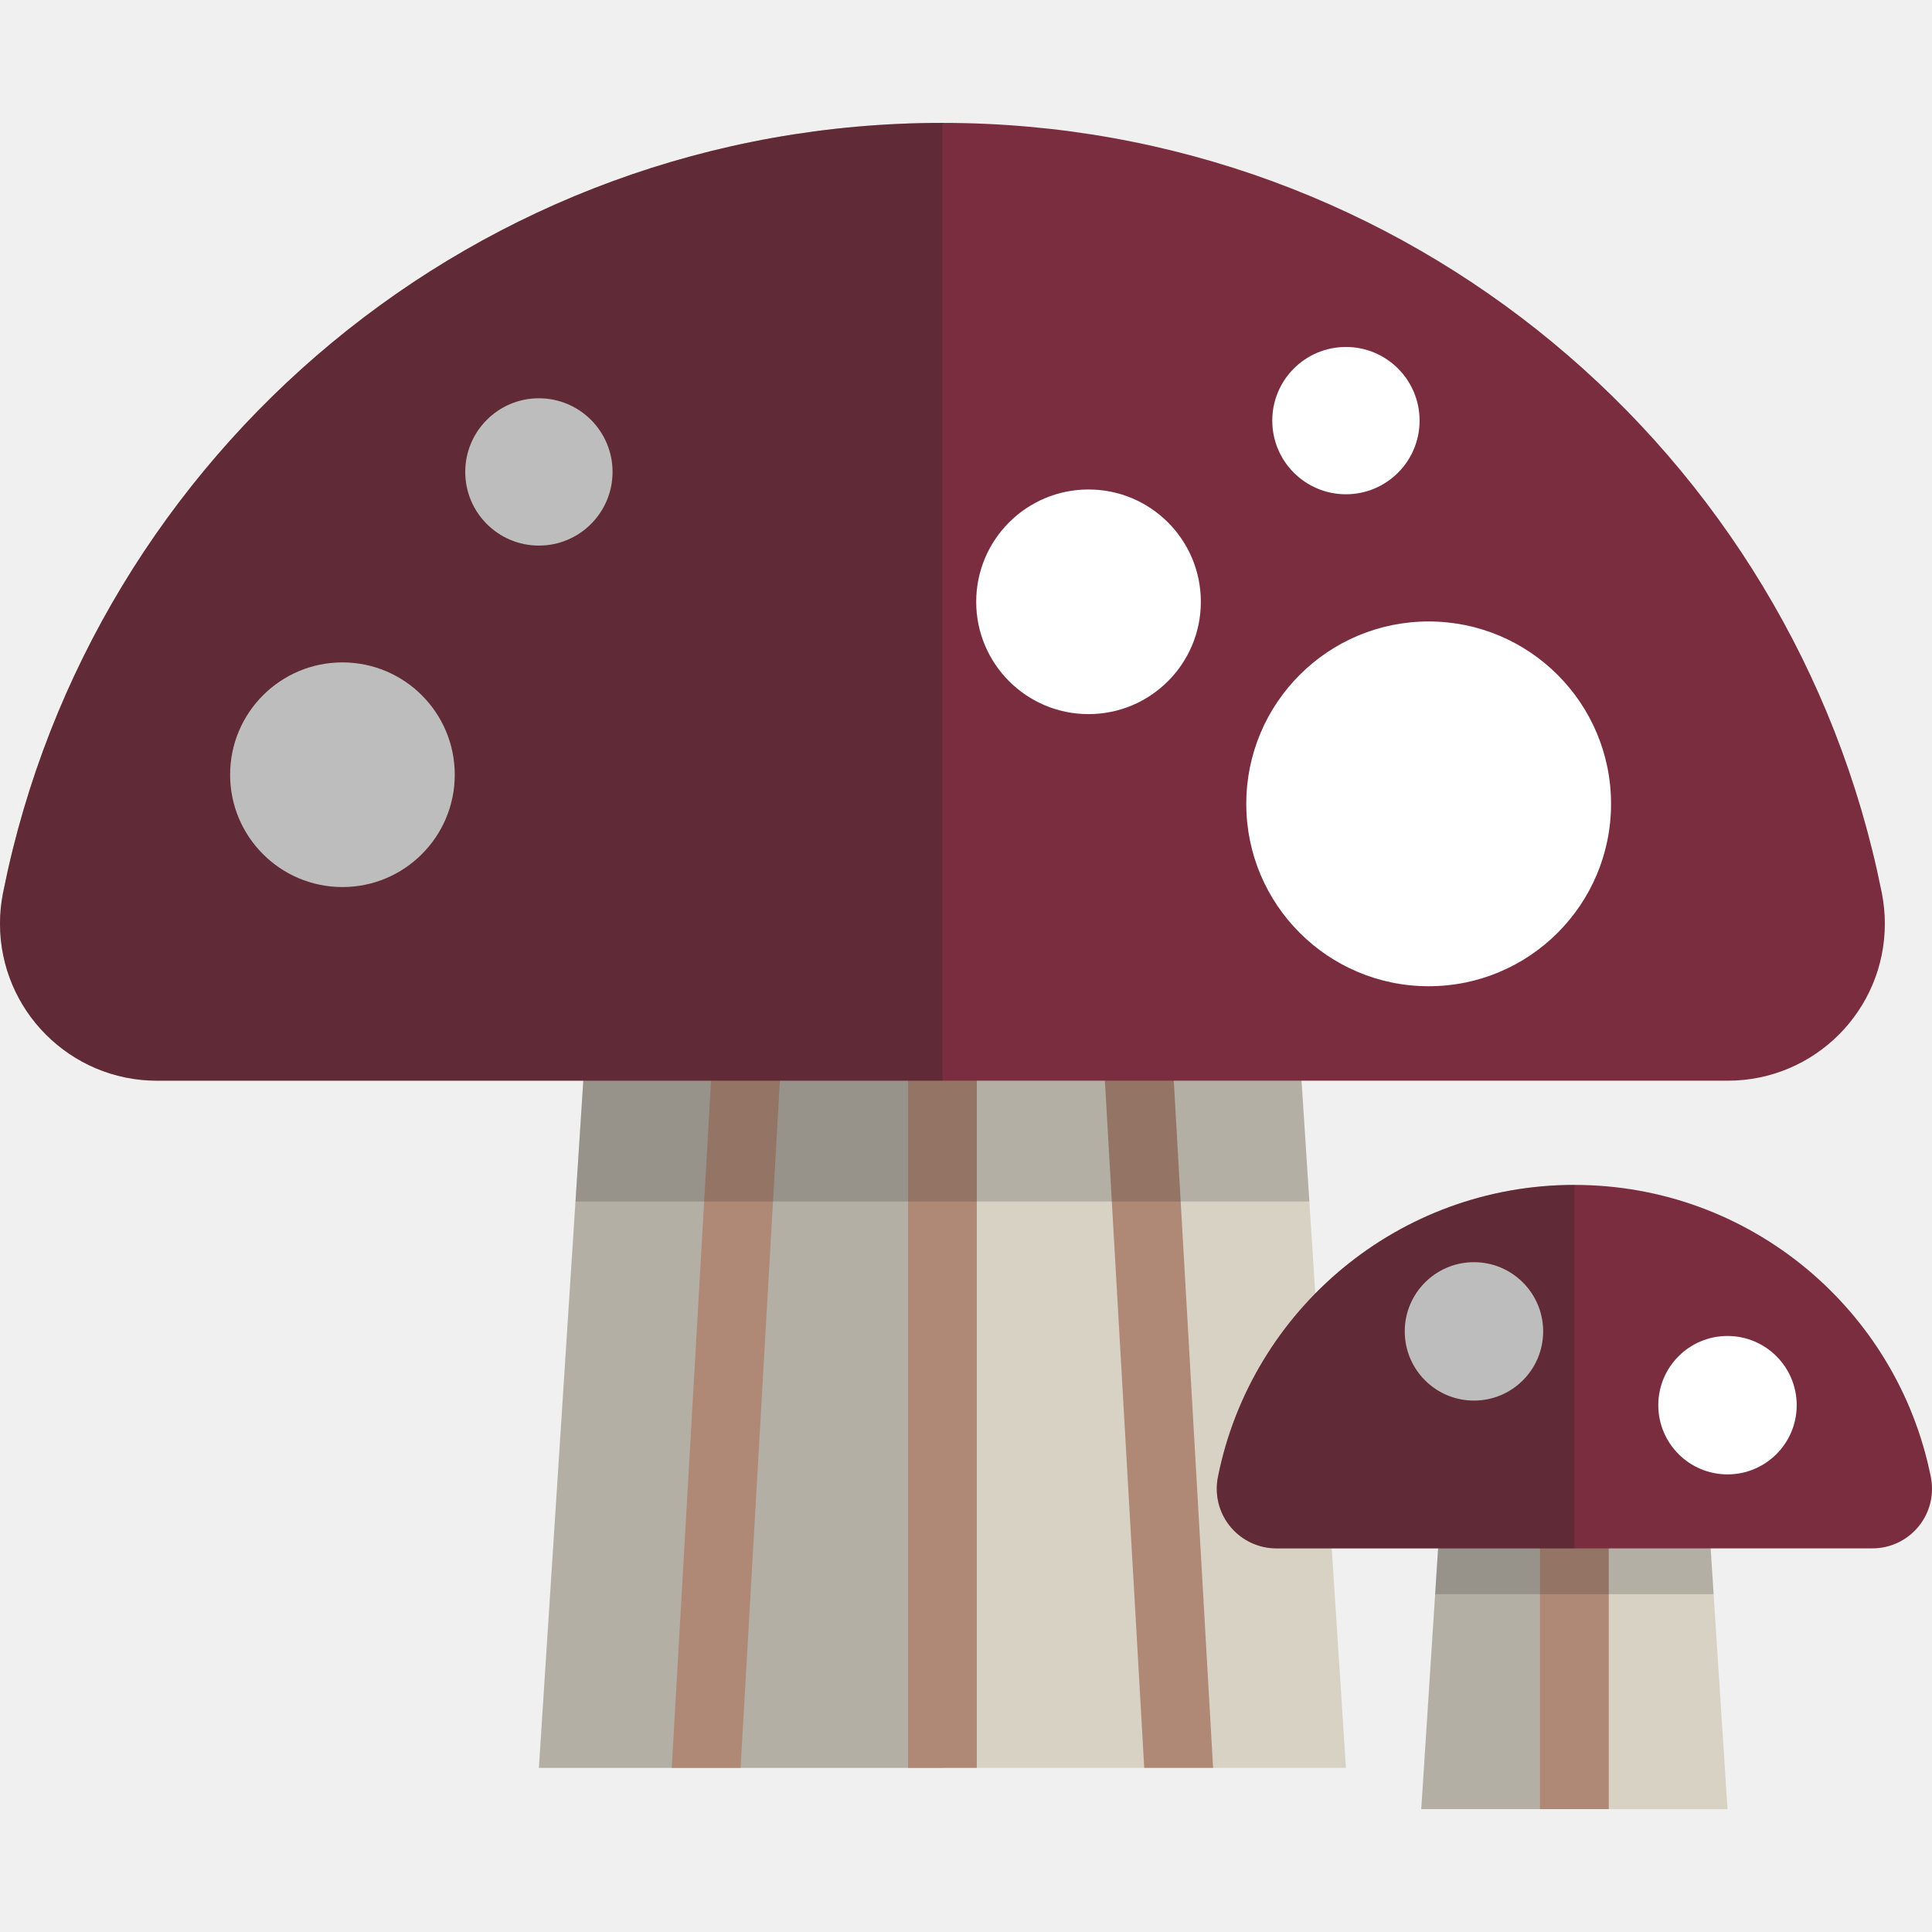
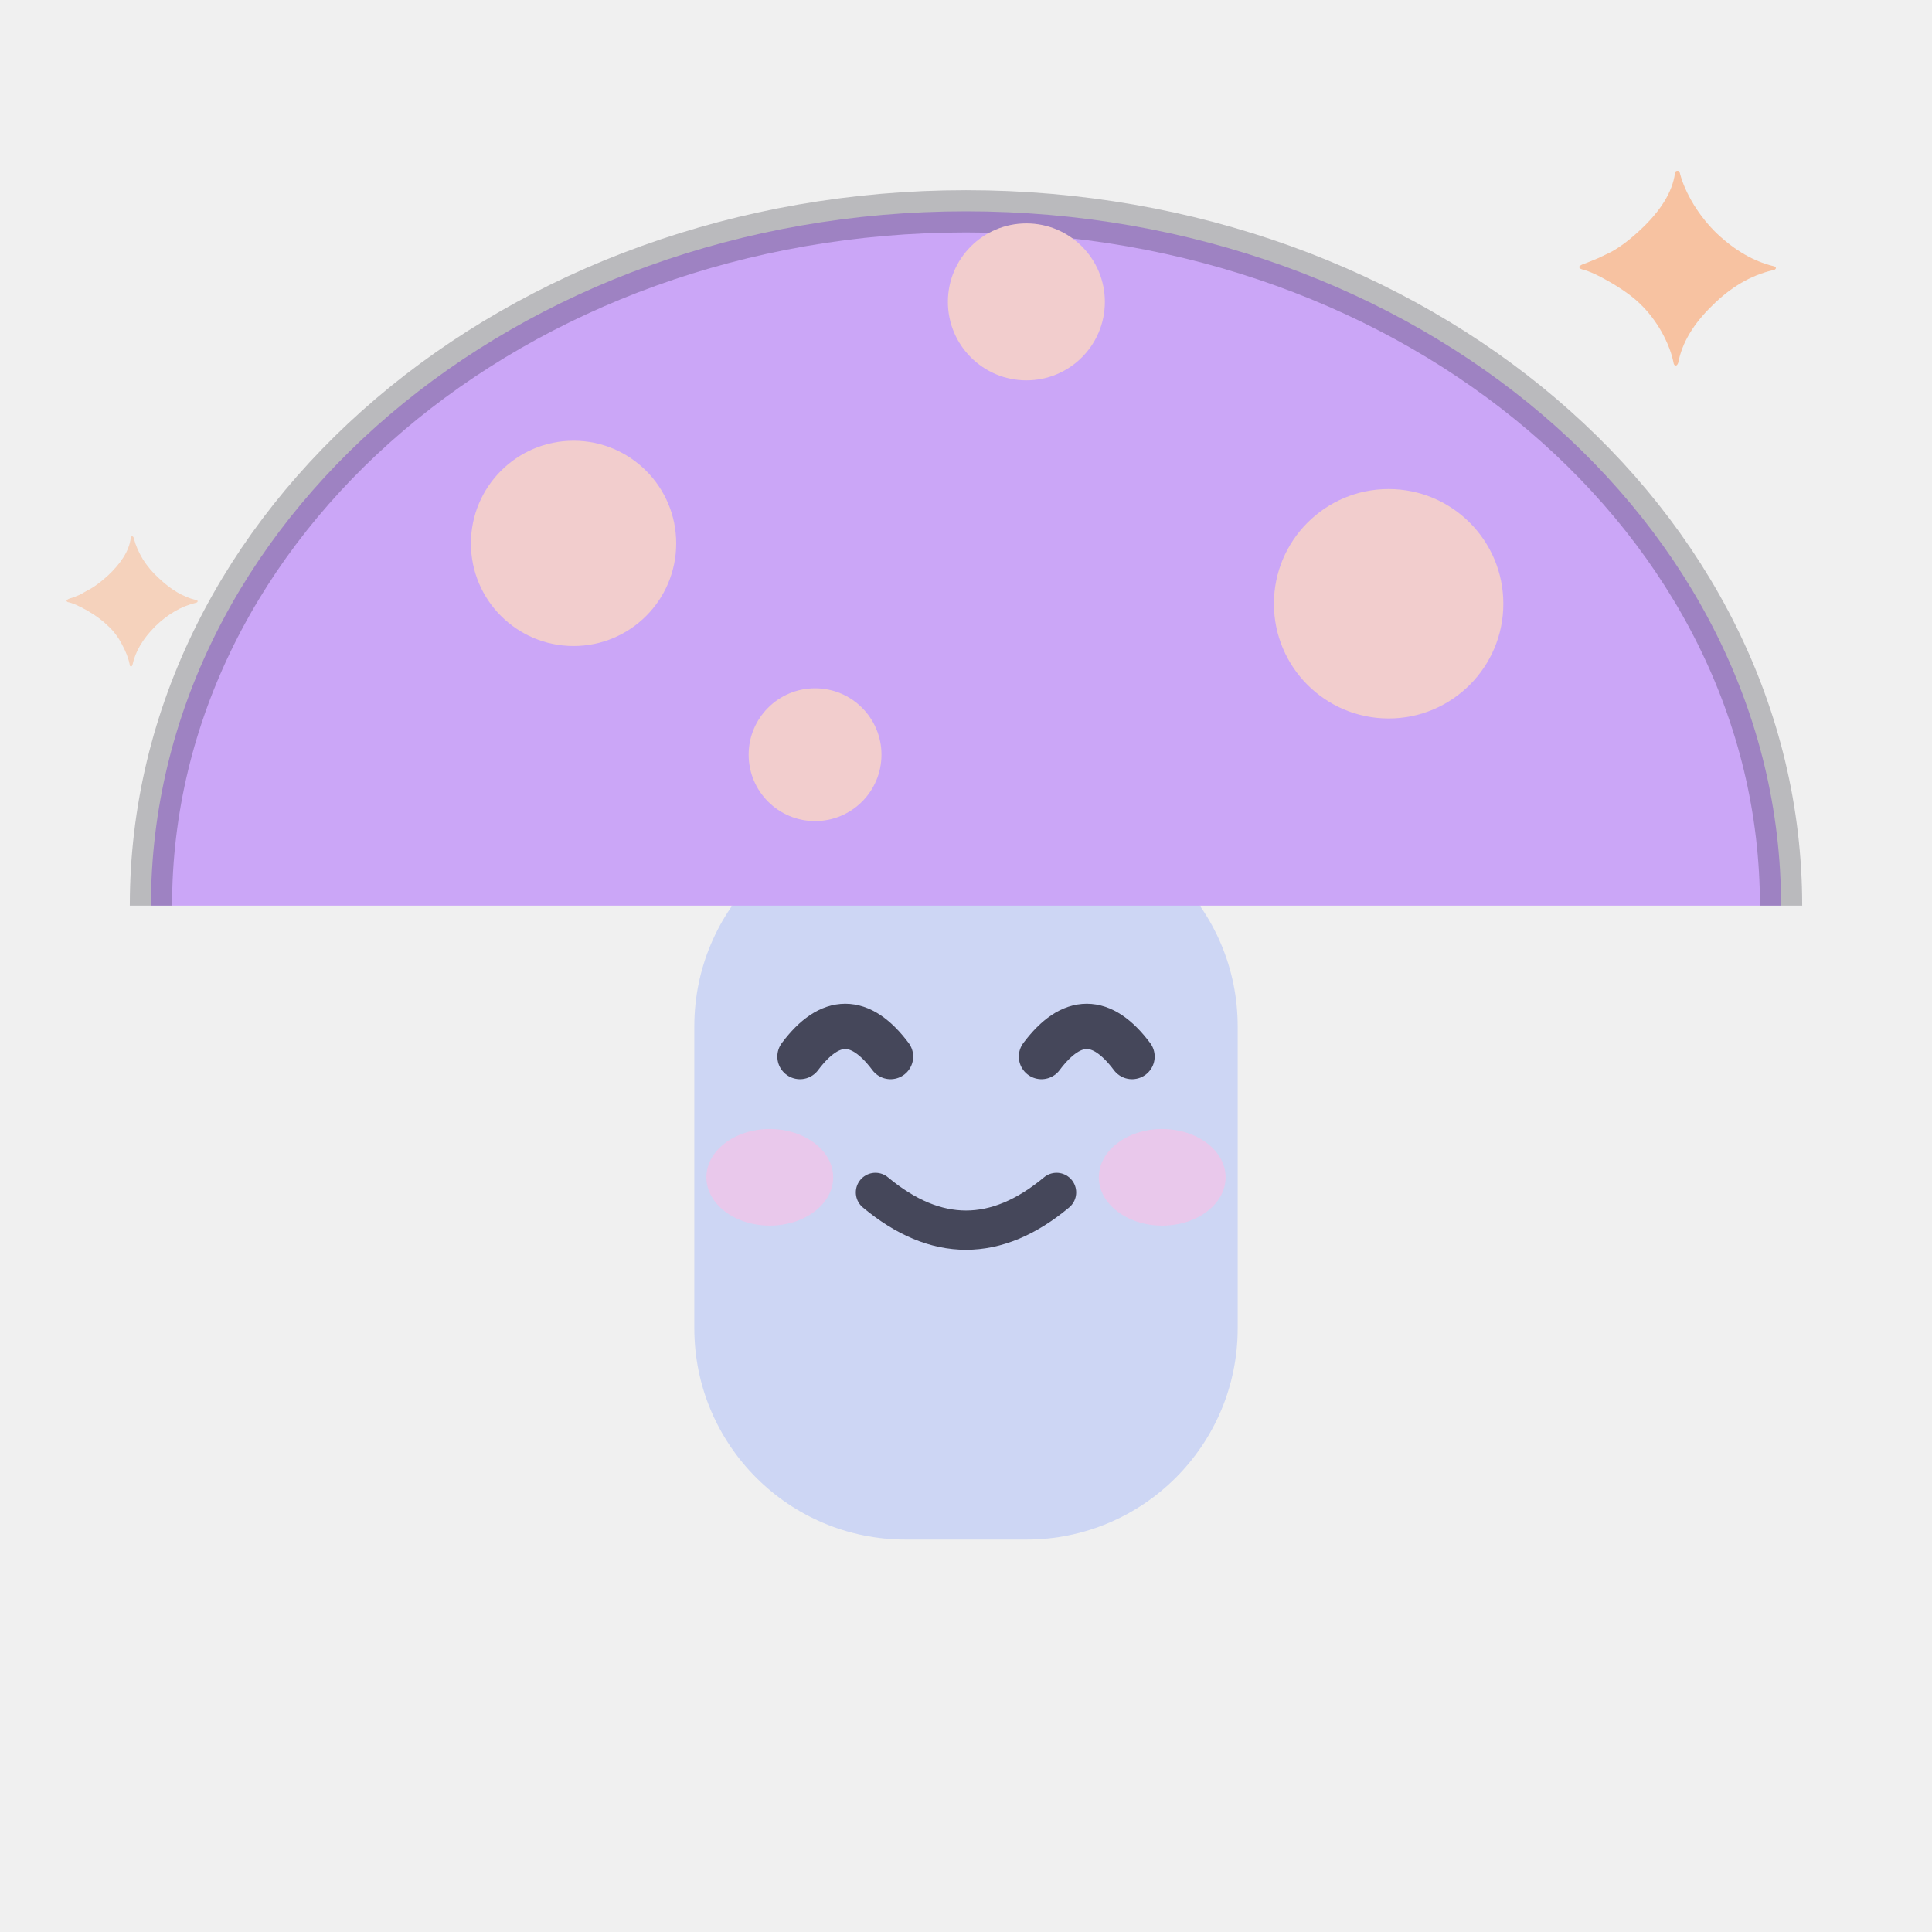
- <svg xmlns="http://www.w3.org/2000/svg" version="1.1" id="Layer_1" viewBox="0 0 421.553 421.553" xml:space="preserve" width="512" height="512">
-   <g>
-     <g>
-       <g>
-         <g>
-           <polygon style="fill:#D8D2C4;" points="280.087,175.395 131.175,175.395 117.585,385.735 293.675,385.735     " />
-           <polygon style="opacity:0.2;fill:#222222;" points="131.175,175.395 117.585,385.735 205.631,385.735 205.631,175.395     " />
-           <path style="fill:#B08876;" d="M255.478,224.737l-14.976,0.857l9.166,160.141h15.024L255.478,224.737z M146.569,385.735h15.024      l9.166-160.141l-14.976-0.857L146.569,385.735z M198.131,385.735h15V225.166h-15V385.735z" />
-           <polygon style="opacity:0.2;fill:#222222;" points="280.087,175.395 131.175,175.395 125.57,262.159 285.693,262.159     " />
-         </g>
-         <g>
-           <path style="fill:#7a2d3e;" d="M410.654,195.113l0.011,0.009c-0.019-0.093-0.039-0.183-0.058-0.276      c-0.035-0.175-0.073-0.348-0.11-0.521C391.257,98.772,306.851,26.814,205.631,26.814c-101.219,0-185.625,71.959-204.865,167.511      c-0.038,0.174-0.075,0.347-0.109,0.521c-0.017,0.094-0.039,0.184-0.057,0.276l0.008-0.009C0.216,197.193,0,199.339,0,201.532      c0,18.927,15.344,34.271,34.27,34.271h342.723c18.927,0,34.271-15.345,34.271-34.271      C411.264,199.339,411.05,197.193,410.654,195.113z" />
-           <g>
-             <circle style="fill:#FFFFFF;" cx="311.727" cy="175.395" r="39.796" />
-             <circle style="fill:#FFFFFF;" cx="293.675" cy="91.777" r="16.072" />
-             <circle style="fill:#FFFFFF;" cx="117.585" cy="102.973" r="16.072" />
-             <circle style="fill:#FFFFFF;" cx="237.511" cy="131.309" r="24.508" />
-             <circle style="fill:#FFFFFF;" cx="74.717" cy="169.042" r="24.509" />
-           </g>
-           <path style="opacity:0.3;fill:#222222;" d="M0.766,194.324c-0.038,0.174-0.075,0.347-0.109,0.521      c-0.017,0.094-0.039,0.184-0.057,0.276l0.008-0.009C0.216,197.193,0,199.339,0,201.532c0,18.927,15.344,34.271,34.27,34.271      h171.361V26.814C104.412,26.814,20.006,98.772,0.766,194.324z" />
-         </g>
-       </g>
-     </g>
-     <g>
-       <g>
-         <g>
-           <polygon style="fill:#D8D2C4;" points="371.775,314.923 315.269,314.923 310.112,394.739 376.932,394.739     " />
-           <polygon style="opacity:0.2;fill:#222222;" points="315.269,314.923 310.112,394.739 343.522,394.739 343.522,314.923     " />
-           <rect x="336.022" y="333.809" style="fill:#B08876;" width="15" height="60.931" />
-           <polygon style="opacity:0.2;fill:#222222;" points="371.775,314.923 315.269,314.923 313.142,347.846 373.903,347.846     " />
-         </g>
-         <g>
-           <path style="fill:#7a2d3e;" d="M421.321,322.404l0.004,0.004c-0.007-0.035-0.015-0.069-0.022-0.104      c-0.013-0.066-0.028-0.132-0.042-0.198c-7.301-36.259-39.33-63.565-77.739-63.565c-38.409,0-70.438,27.306-77.739,63.565      c-0.015,0.066-0.028,0.132-0.042,0.198c-0.006,0.035-0.015,0.069-0.021,0.104l0.003-0.004c-0.149,0.79-0.23,1.604-0.23,2.437      c0,7.182,5.822,13.004,13.004,13.004h130.051c7.183,0,13.005-5.822,13.005-13.004      C421.553,324.009,421.471,323.194,421.321,322.404z" />
-           <g>
-             <circle style="fill:#FFFFFF;" cx="376.932" cy="306.603" r="15.101" />
-           </g>
-           <g>
-             <circle style="fill:#FFFFFF;" cx="321.609" cy="290.502" r="15.101" />
-           </g>
-           <path style="opacity:0.3;fill:#222222;" d="M265.783,322.105c-0.015,0.066-0.028,0.132-0.042,0.198      c-0.006,0.035-0.015,0.069-0.021,0.104l0.003-0.004c-0.149,0.79-0.23,1.604-0.23,2.437c0,7.182,5.822,13.004,13.004,13.004      h65.026v-79.304C305.113,258.541,273.085,285.847,265.783,322.105z" />
-         </g>
-       </g>
-     </g>
-   </g>
+ <svg xmlns="http://www.w3.org/2000/svg" viewBox="0 0 64 64">
+   <rect x="23" y="27" width="18" height="24" rx="7" fill="#cdd6f4" />
+   <path d="M5 30 A27 23 0 0 1 59 30 Z" fill="#cba6f7" />
+   <path d="M5 30 A27 23 0 0 1 59 30" fill="none" stroke="#181825" stroke-width="1.4" stroke-linejoin="round" opacity="0.25" />
+   <circle cx="19" cy="18" r="3.4" fill="#f2cdcd" />
+   <circle cx="34" cy="10" r="2.6" fill="#f2cdcd" />
+   <circle cx="46" cy="20" r="3.8" fill="#f2cdcd" />
+   <circle cx="27" cy="25" r="2.2" fill="#f2cdcd" />
+   <text x="52" y="12" font-size="9" fill="#fab387" opacity="0.75">✦</text>
+   <text x="2" y="22" font-size="6" fill="#fab387" opacity="0.5">✦</text>
+   <ellipse cx="25.5" cy="39" rx="2.1" ry="1.6" fill="#f5c2e7" opacity="0.7" />
+   <ellipse cx="38.5" cy="39" rx="2.1" ry="1.6" fill="#f5c2e7" opacity="0.7" />
+   <path d="M26.5 35 Q28 33 29.5 35" fill="none" stroke="#45475a" stroke-width="1.5" stroke-linecap="round" />
+   <path d="M34.5 35 Q36 33 37.5 35" fill="none" stroke="#45475a" stroke-width="1.5" stroke-linecap="round" />
+   <path d="M29 39.5 Q32 42 35 39.5" fill="none" stroke="#45475a" stroke-width="1.3" stroke-linecap="round" />
</svg>
